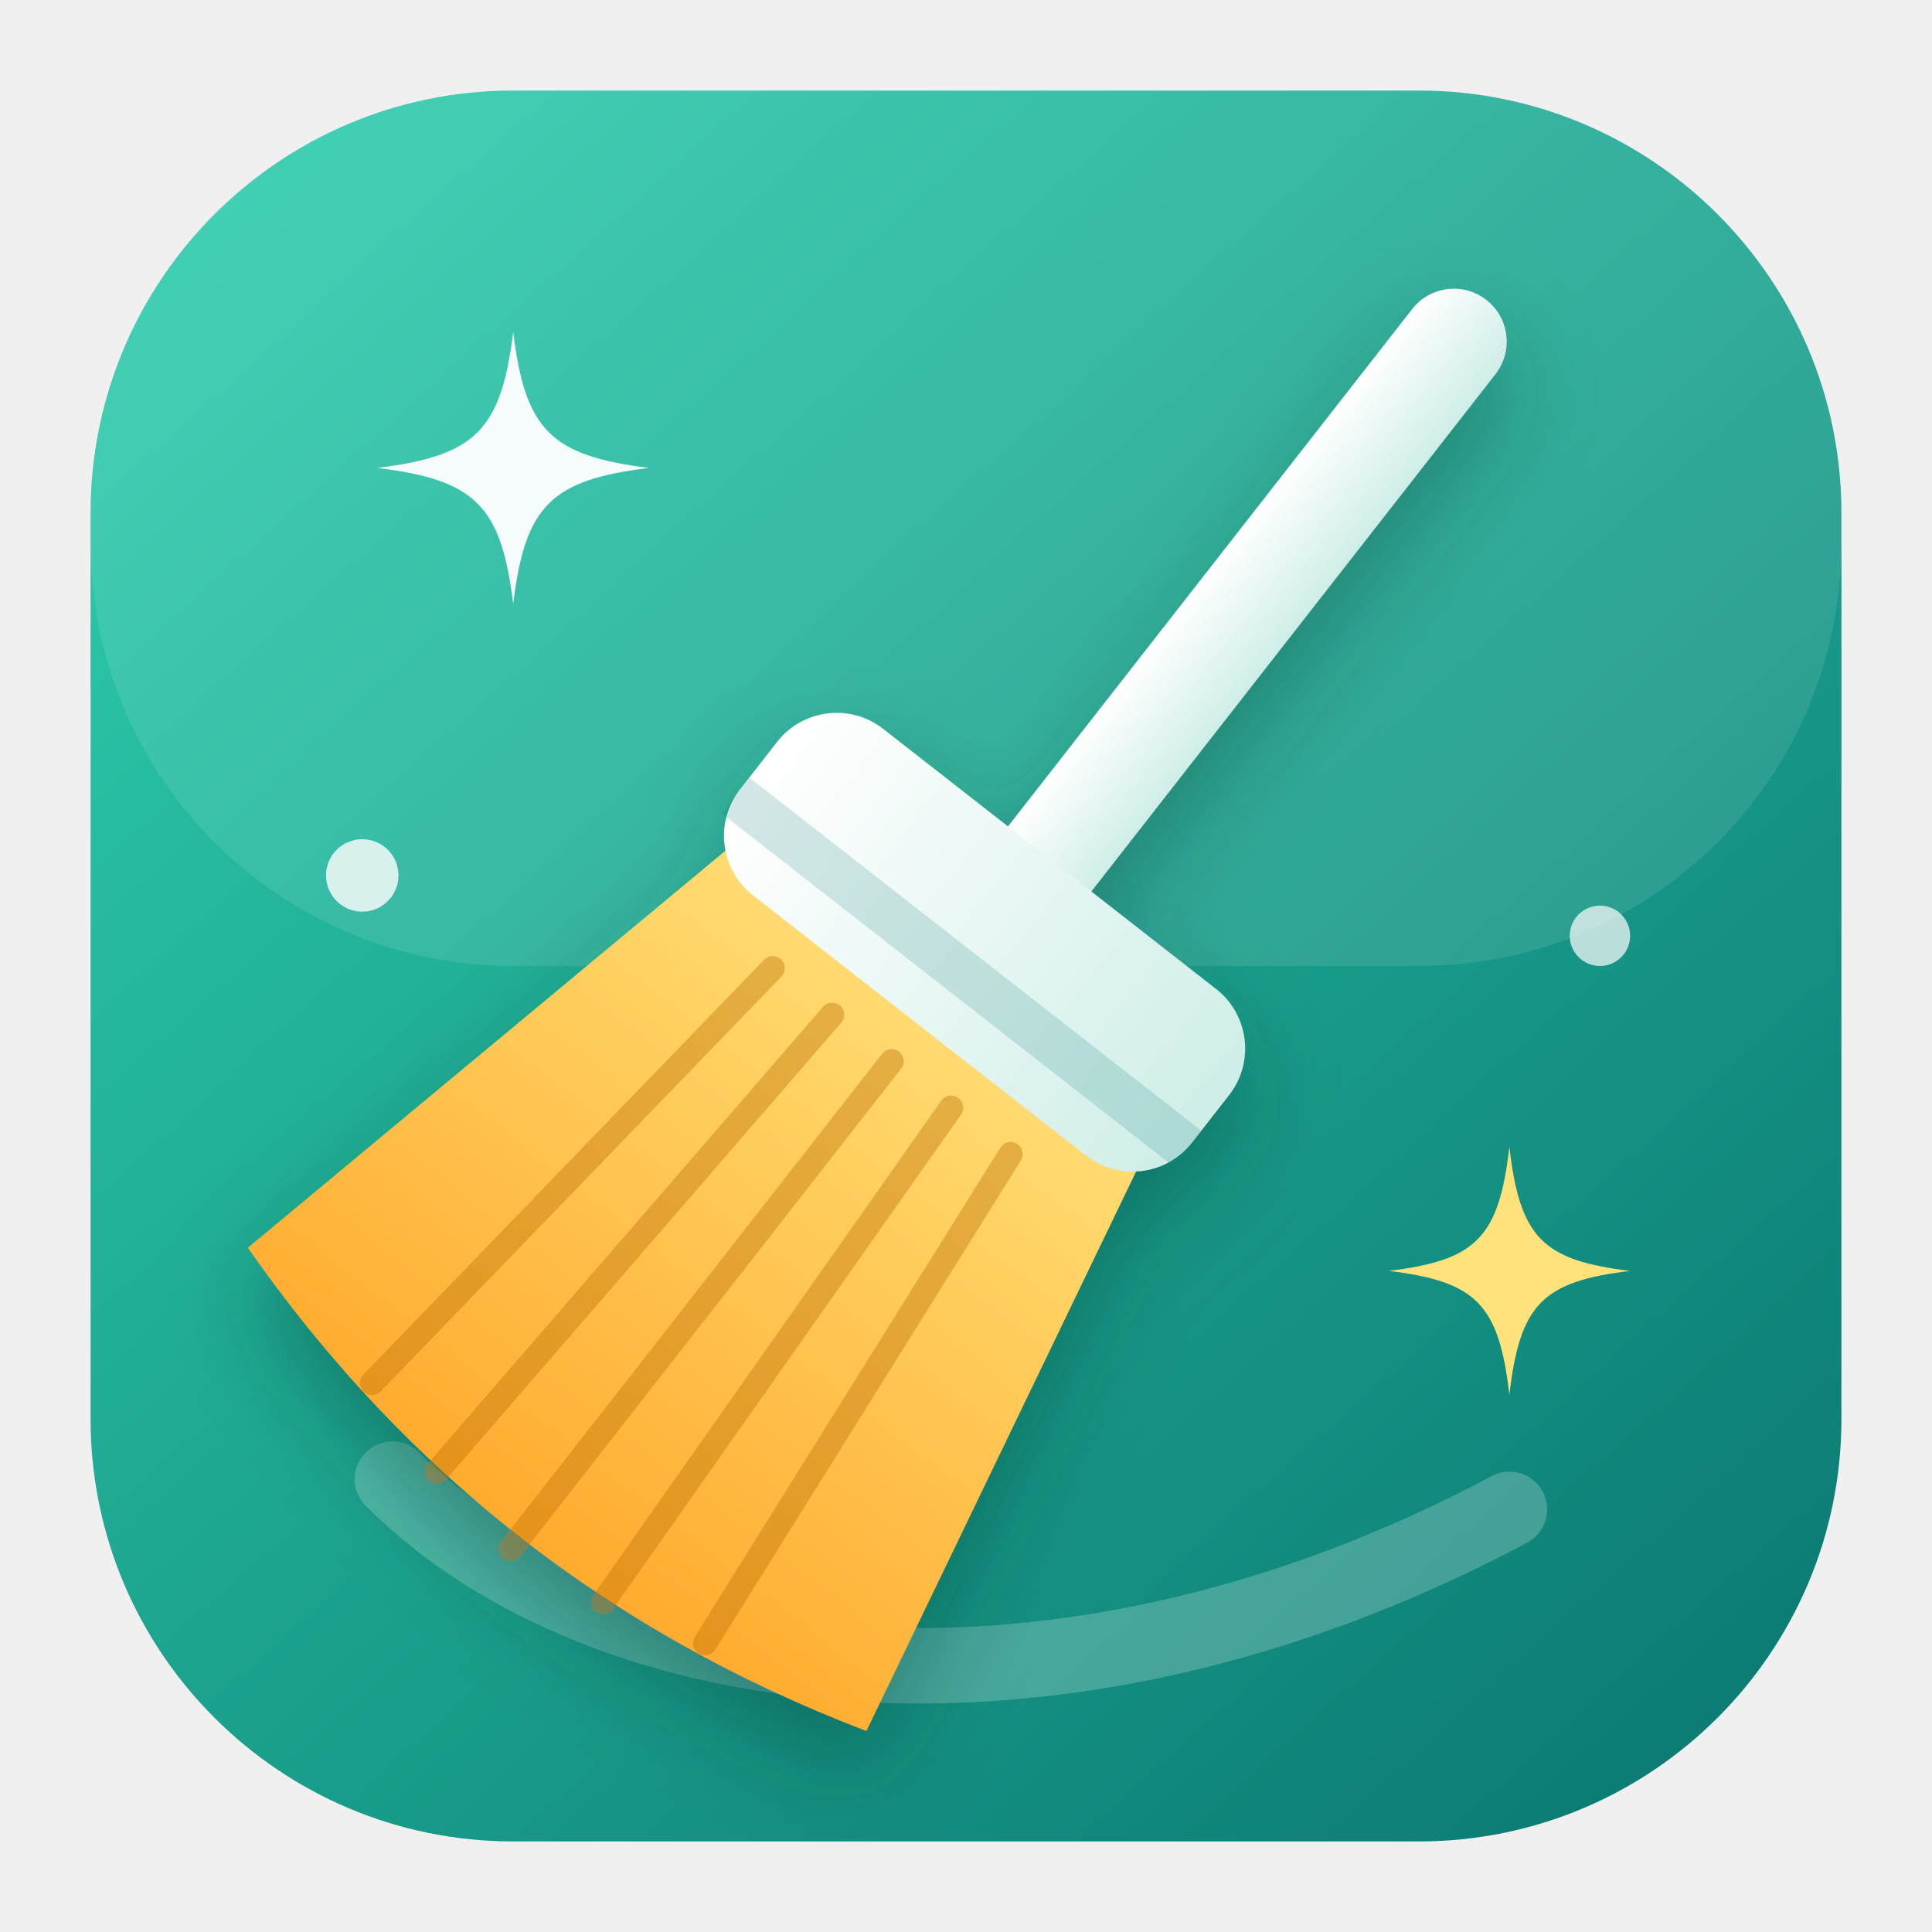
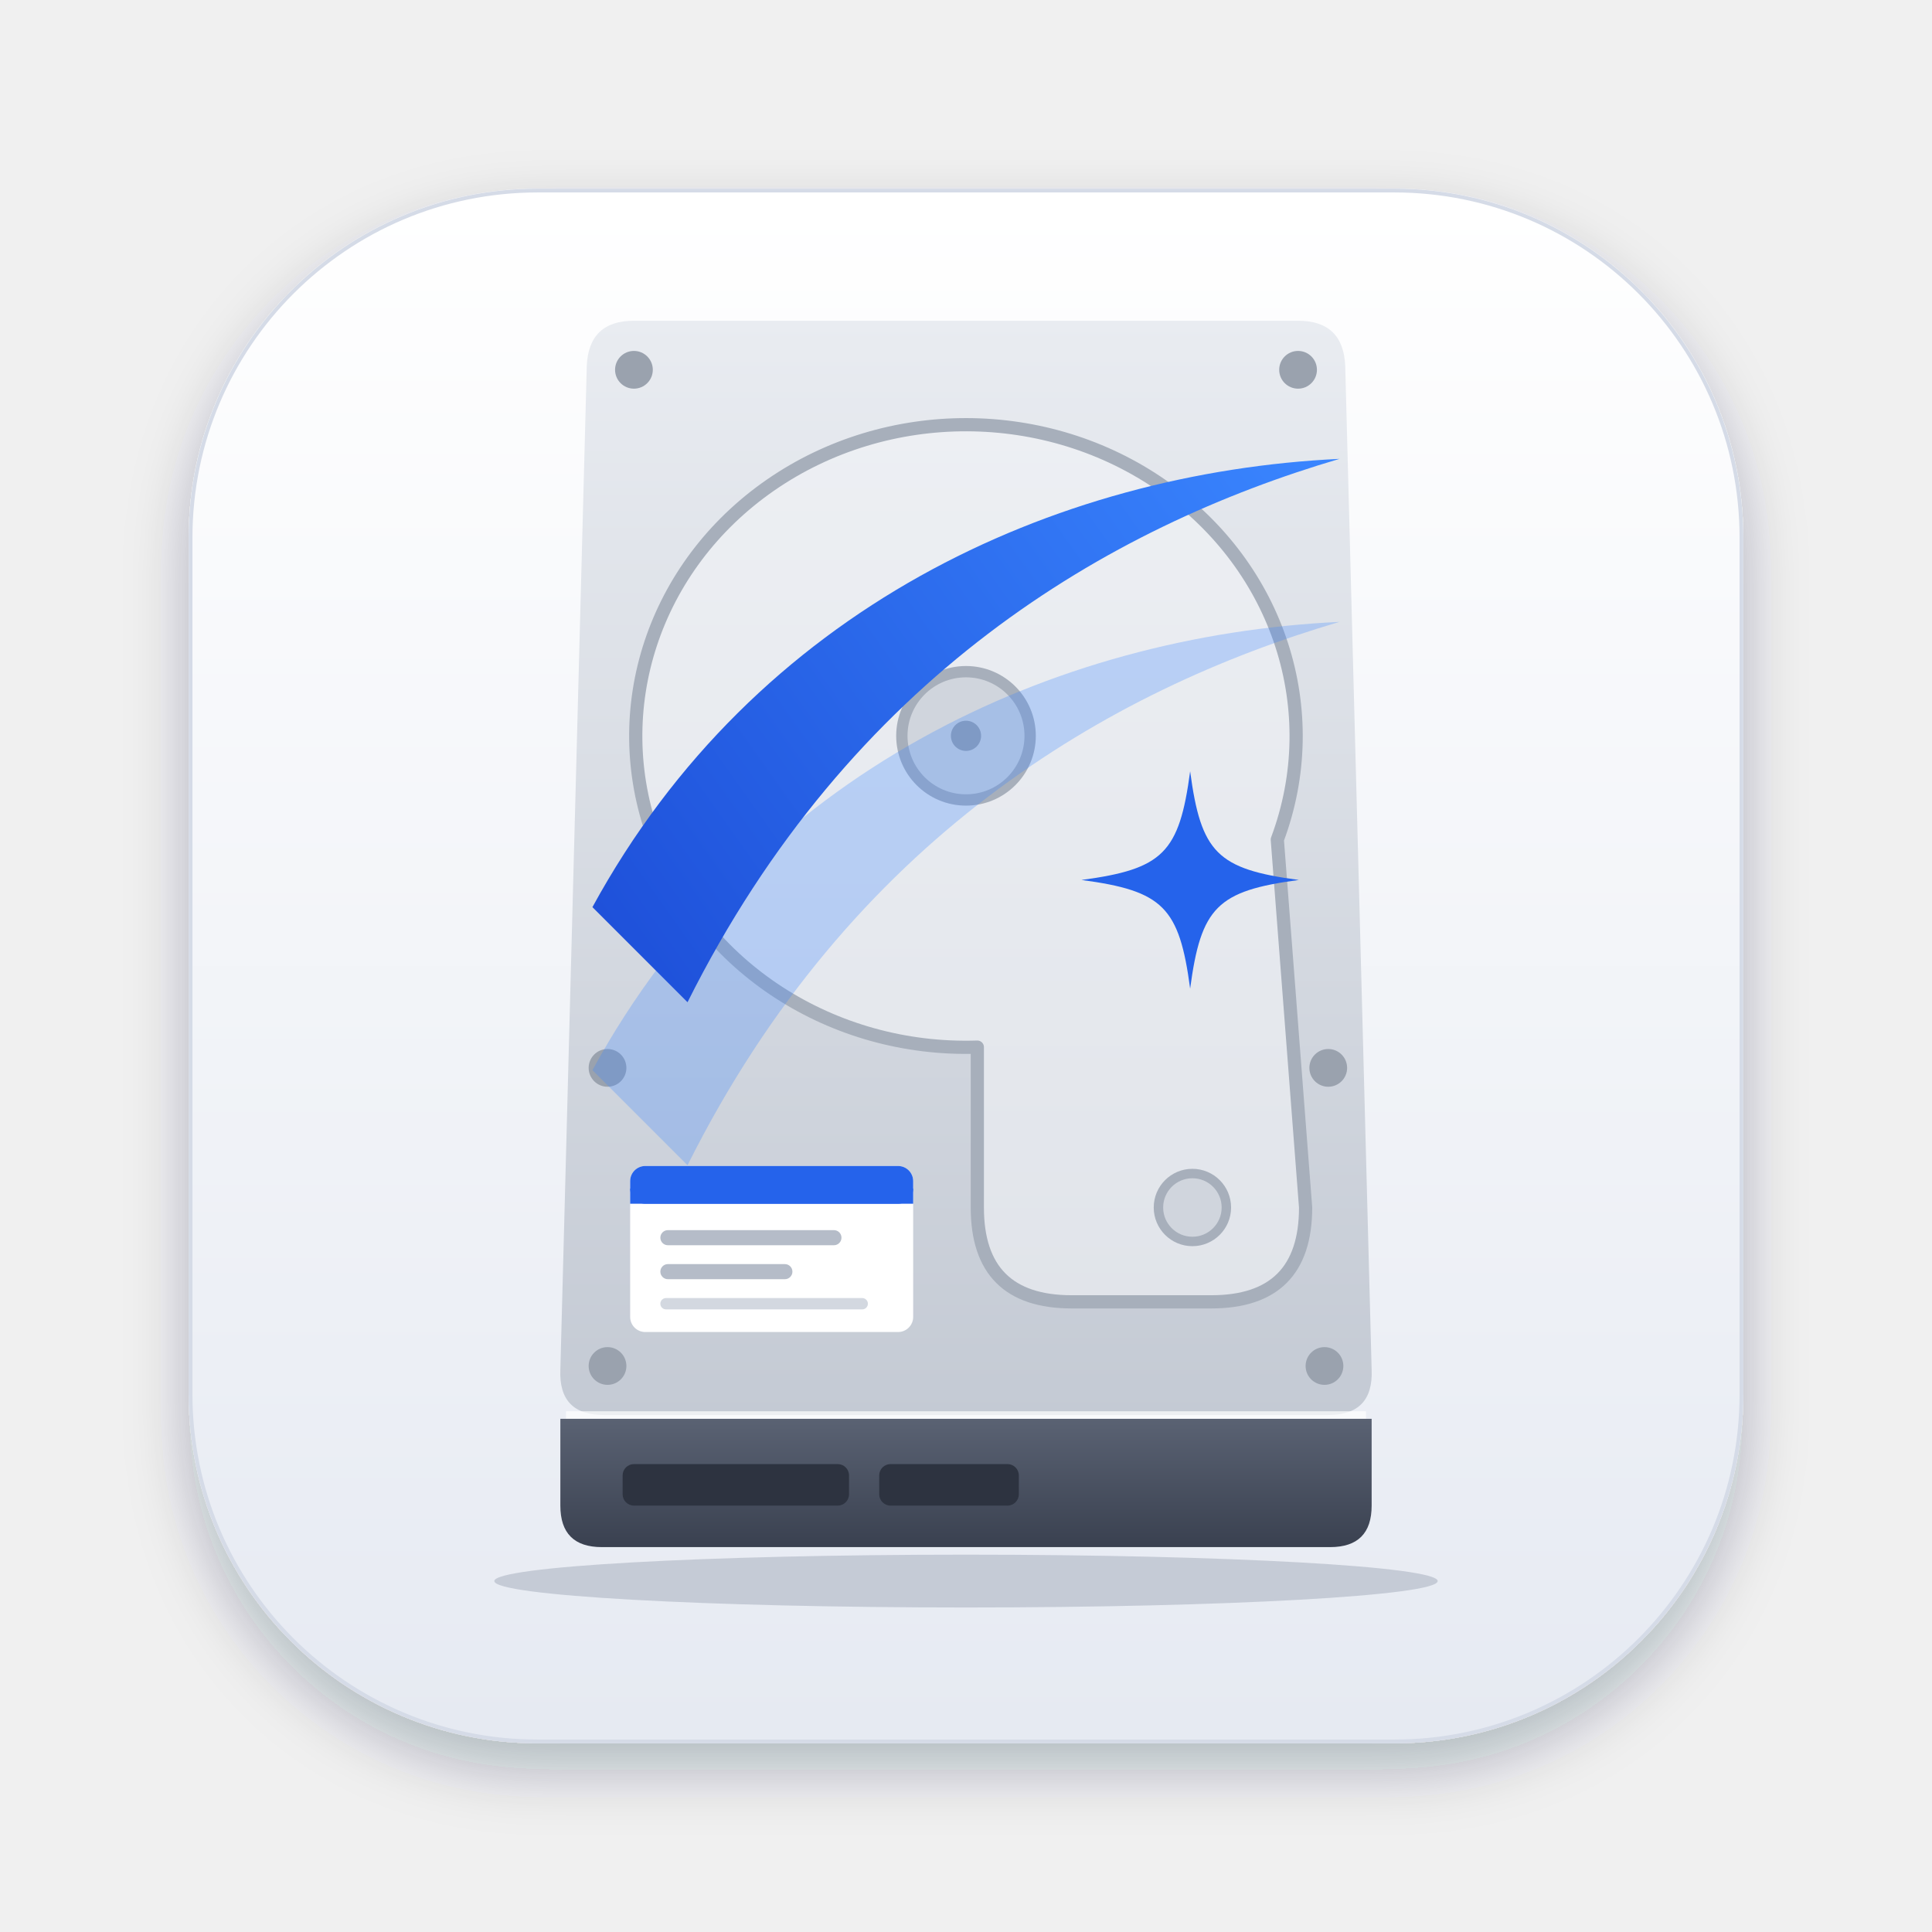
- <svg xmlns="http://www.w3.org/2000/svg" viewBox="0 0 128 128" width="128" height="128">
+ <svg xmlns="http://www.w3.org/2000/svg" viewBox="0 0 1024 1024" width="1024" height="1024">
  <defs>
-     <linearGradient id="bg" x1="0" y1="0" x2="0.9" y2="1">
-       <stop offset="0" stop-color="#2fd1b0" />
-       <stop offset="1" stop-color="#0b7a73" />
+     <filter id="lift" x="-20%" y="-20%" width="140%" height="150%">
+       <feDropShadow dx="0" dy="14" stdDeviation="16" flood-color="#0A1A3D" flood-opacity="0.26" />
+     </filter>
+     <linearGradient id="sheen" x1="0" y1="0" x2="0" y2="1">
+       <stop offset="0" stop-color="#FFFFFF" stop-opacity="0.22" />
+       <stop offset="0.5" stop-color="#FFFFFF" stop-opacity="0" />
    </linearGradient>
-     <linearGradient id="handle" x1="0" y1="0" x2="1" y2="0">
-       <stop offset="0" stop-color="#ffffff" />
-       <stop offset="1" stop-color="#cfeee8" />
+     <linearGradient id="bg2" x1="0" y1="0" x2="0" y2="1">
+       <stop offset="0" stop-color="#FFFFFF" />
+       <stop offset="1" stop-color="#E6EAF2" />
    </linearGradient>
-     <linearGradient id="straw" x1="0" y1="0" x2="0" y2="1">
-       <stop offset="0" stop-color="#ffe27a" />
-       <stop offset="1" stop-color="#ffab2e" />
+     <linearGradient id="bg3" x1="0" y1="0" x2="0" y2="1">
+       <stop offset="0" stop-color="#232D4B" />
+       <stop offset="1" stop-color="#0B1020" />
    </linearGradient>
-     <filter id="sh" filterUnits="userSpaceOnUse" x="0" y="0" width="128" height="128">
-       <feDropShadow dx="0" dy="3" stdDeviation="3" flood-color="#04332f" flood-opacity="0.35" />
-     </filter>
+     <linearGradient id="sw5" gradientUnits="userSpaceOnUse" x1="250" y1="700" x2="800" y2="310">
+       <stop offset="0" stop-color="#1D4ED8" />
+       <stop offset="1" stop-color="#3A86FF" />
+     </linearGradient>
+     <linearGradient id="sw6" gradientUnits="userSpaceOnUse" x1="250" y1="700" x2="800" y2="310">
+       <stop offset="0" stop-color="#2F6BFF" />
+       <stop offset="1" stop-color="#8FC6FF" />
+     </linearGradient>
+     <linearGradient id="mTop" x1="0" y1="0" x2="0" y2="1">
+       <stop offset="0" stop-color="#E9ECF1" />
+       <stop offset="1" stop-color="#C4CAD4" />
+     </linearGradient>
+     <linearGradient id="mFront" x1="0" y1="0" x2="0" y2="1">
+       <stop offset="0" stop-color="#5A6273" />
+       <stop offset="1" stop-color="#3A4150" />
+     </linearGradient>
+     <path id="crescent" d="M250 640 C 370 420, 590 320, 800 310 C 630 360, 440 470, 320 710 Z" />
+     <path id="spark" d="M0 -80 C8 -20 20 -8 80 0 C20 8 8 20 0 80 C-8 20 -20 8 -80 0 C-20 -8 -8 -20 0 -80 Z" />
+     <path id="hddFront" d="M297 752 L727 752 L727 798 Q727 820 705 820 L319 820 Q297 820 297 798 Z" />
+     <g id="hddTop">
+       <ellipse cx="512" cy="838" rx="250" ry="14" fill="#0A1A3D" fill-opacity="0.16" />
+       <path d="M336 170 L688 170 Q712 170 713 194 L727 726 Q728 750 704 750 L320 750 Q296 750 297 726 L311 194 Q312 170 336 170 Z" fill="url(#mTop)" />
+       <path d="M518 555 A175 165 0 1 1 677 445 L692 640 Q692 690 642 690 L568 690 Q518 690 518 640 Z" fill="#F1F3F6" fill-opacity="0.6" stroke="#A7AFBB" stroke-width="7" stroke-linejoin="round" />
+       <circle cx="512" cy="390" r="34" fill="#D0D5DD" stroke="#A7AFBB" stroke-width="6" />
+       <circle cx="512" cy="390" r="8" fill="#9AA2AE" />
+       <circle cx="632" cy="640" r="18" fill="#D0D5DD" stroke="#A7AFBB" stroke-width="5" />
+       <rect x="334" y="618" width="150" height="88" rx="8" fill="#FFFFFF" />
+       <rect x="334" y="618" width="150" height="20" rx="8" fill="#2563EB" />
+       <rect x="334" y="630" width="150" height="8" fill="#2563EB" />
+       <rect x="350" y="652" width="96" height="8" rx="4" fill="#B5BCC8" />
+       <rect x="350" y="670" width="70" height="8" rx="4" fill="#B5BCC8" />
+       <rect x="350" y="688" width="110" height="6" rx="3" fill="#D3D8E0" />
+       <circle cx="336" cy="196" r="10" fill="#9AA2AE" />
+       <circle cx="688" cy="196" r="10" fill="#9AA2AE" />
+       <circle cx="322" cy="566" r="10" fill="#9AA2AE" />
+       <circle cx="704" cy="566" r="10" fill="#9AA2AE" />
+       <circle cx="322" cy="724" r="10" fill="#9AA2AE" />
+       <circle cx="702" cy="724" r="10" fill="#9AA2AE" />
+       <line x1="300" y1="750" x2="724" y2="750" stroke="#FFFFFF" stroke-opacity="0.7" stroke-width="4" />
+     </g>
  </defs>
-   <rect x="6" y="6" width="116" height="116" rx="28" fill="url(#bg)" />
-   <rect x="6" y="6" width="116" height="58" rx="28" fill="#ffffff" opacity="0.10" />
-   <path d="M26 98 C40 112 70 116 100 100" fill="none" stroke="#ffffff" stroke-opacity="0.22" stroke-width="5" stroke-linecap="round" />
-   <g filter="url(#sh)">
-     <g transform="rotate(38 64 64)">
-       <rect x="60.5" y="8" width="7" height="54" rx="3.5" fill="url(#handle)" />
-       <path d="M48 62 L80 62 L90 108 Q64 116 38 108 Z" fill="url(#straw)" />
-       <g stroke="#b86e00" stroke-opacity="0.38" stroke-width="1.6" stroke-linecap="round">
-         <line x1="54" y1="72" x2="50" y2="110" />
-         <line x1="59" y1="72" x2="57" y2="112" />
-         <line x1="64" y1="72" x2="64" y2="113" />
-         <line x1="69" y1="72" x2="71" y2="112" />
-         <line x1="74" y1="72" x2="78" y2="110" />
-       </g>
-       <rect x="45" y="55" width="38" height="14" rx="5" fill="url(#handle)" />
-       <rect x="45" y="63" width="38" height="3" fill="#0b7a73" opacity="0.18" />
-     </g>
+   <g filter="url(#lift)">
+     <rect x="100" y="100" width="824" height="824" rx="185" fill="url(#bg2)" />
  </g>
-   <path d="M34 22 C34.8 28.5 36.5 30.2 43 31 C36.5 31.8 34.8 33.5 34 40 C33.2 33.5 31.5 31.8 25 31 C31.5 30.2 33.2 28.5 34 22 Z" fill="#ffffff" opacity="0.95" />
-   <path d="M100 76 C100.7 82 102.2 83.5 108 84.2 C102.2 84.9 100.7 86.4 100 92.4 C99.3 86.4 97.8 84.9 92 84.2 C97.8 83.5 99.3 82 100 76 Z" fill="#ffe27a" />
-   <circle cx="24" cy="58" r="2.4" fill="#ffffff" opacity="0.8" />
-   <circle cx="106" cy="62" r="2" fill="#ffffff" opacity="0.7" />
+   <rect x="101" y="101" width="822" height="822" rx="184" fill="none" stroke="#D5DBE7" stroke-width="2" />
+   <use href="#hddTop" />
+   <use href="#hddFront" fill="url(#mFront)" />
+   <rect x="330" y="776" width="120" height="22" rx="6" fill="#2D3340" />
+   <rect x="466" y="776" width="74" height="22" rx="6" fill="#2D3340" />
+   <g transform="translate(134 20) scale(0.72)">
+     <use href="#crescent" transform="translate(0 120)" fill="#3A86FF" fill-opacity="0.28" />
+     <use href="#crescent" fill="url(#sw5)" />
+     <use href="#spark" transform="translate(690 620)" fill="#2563EB" />
+   </g>
</svg>
